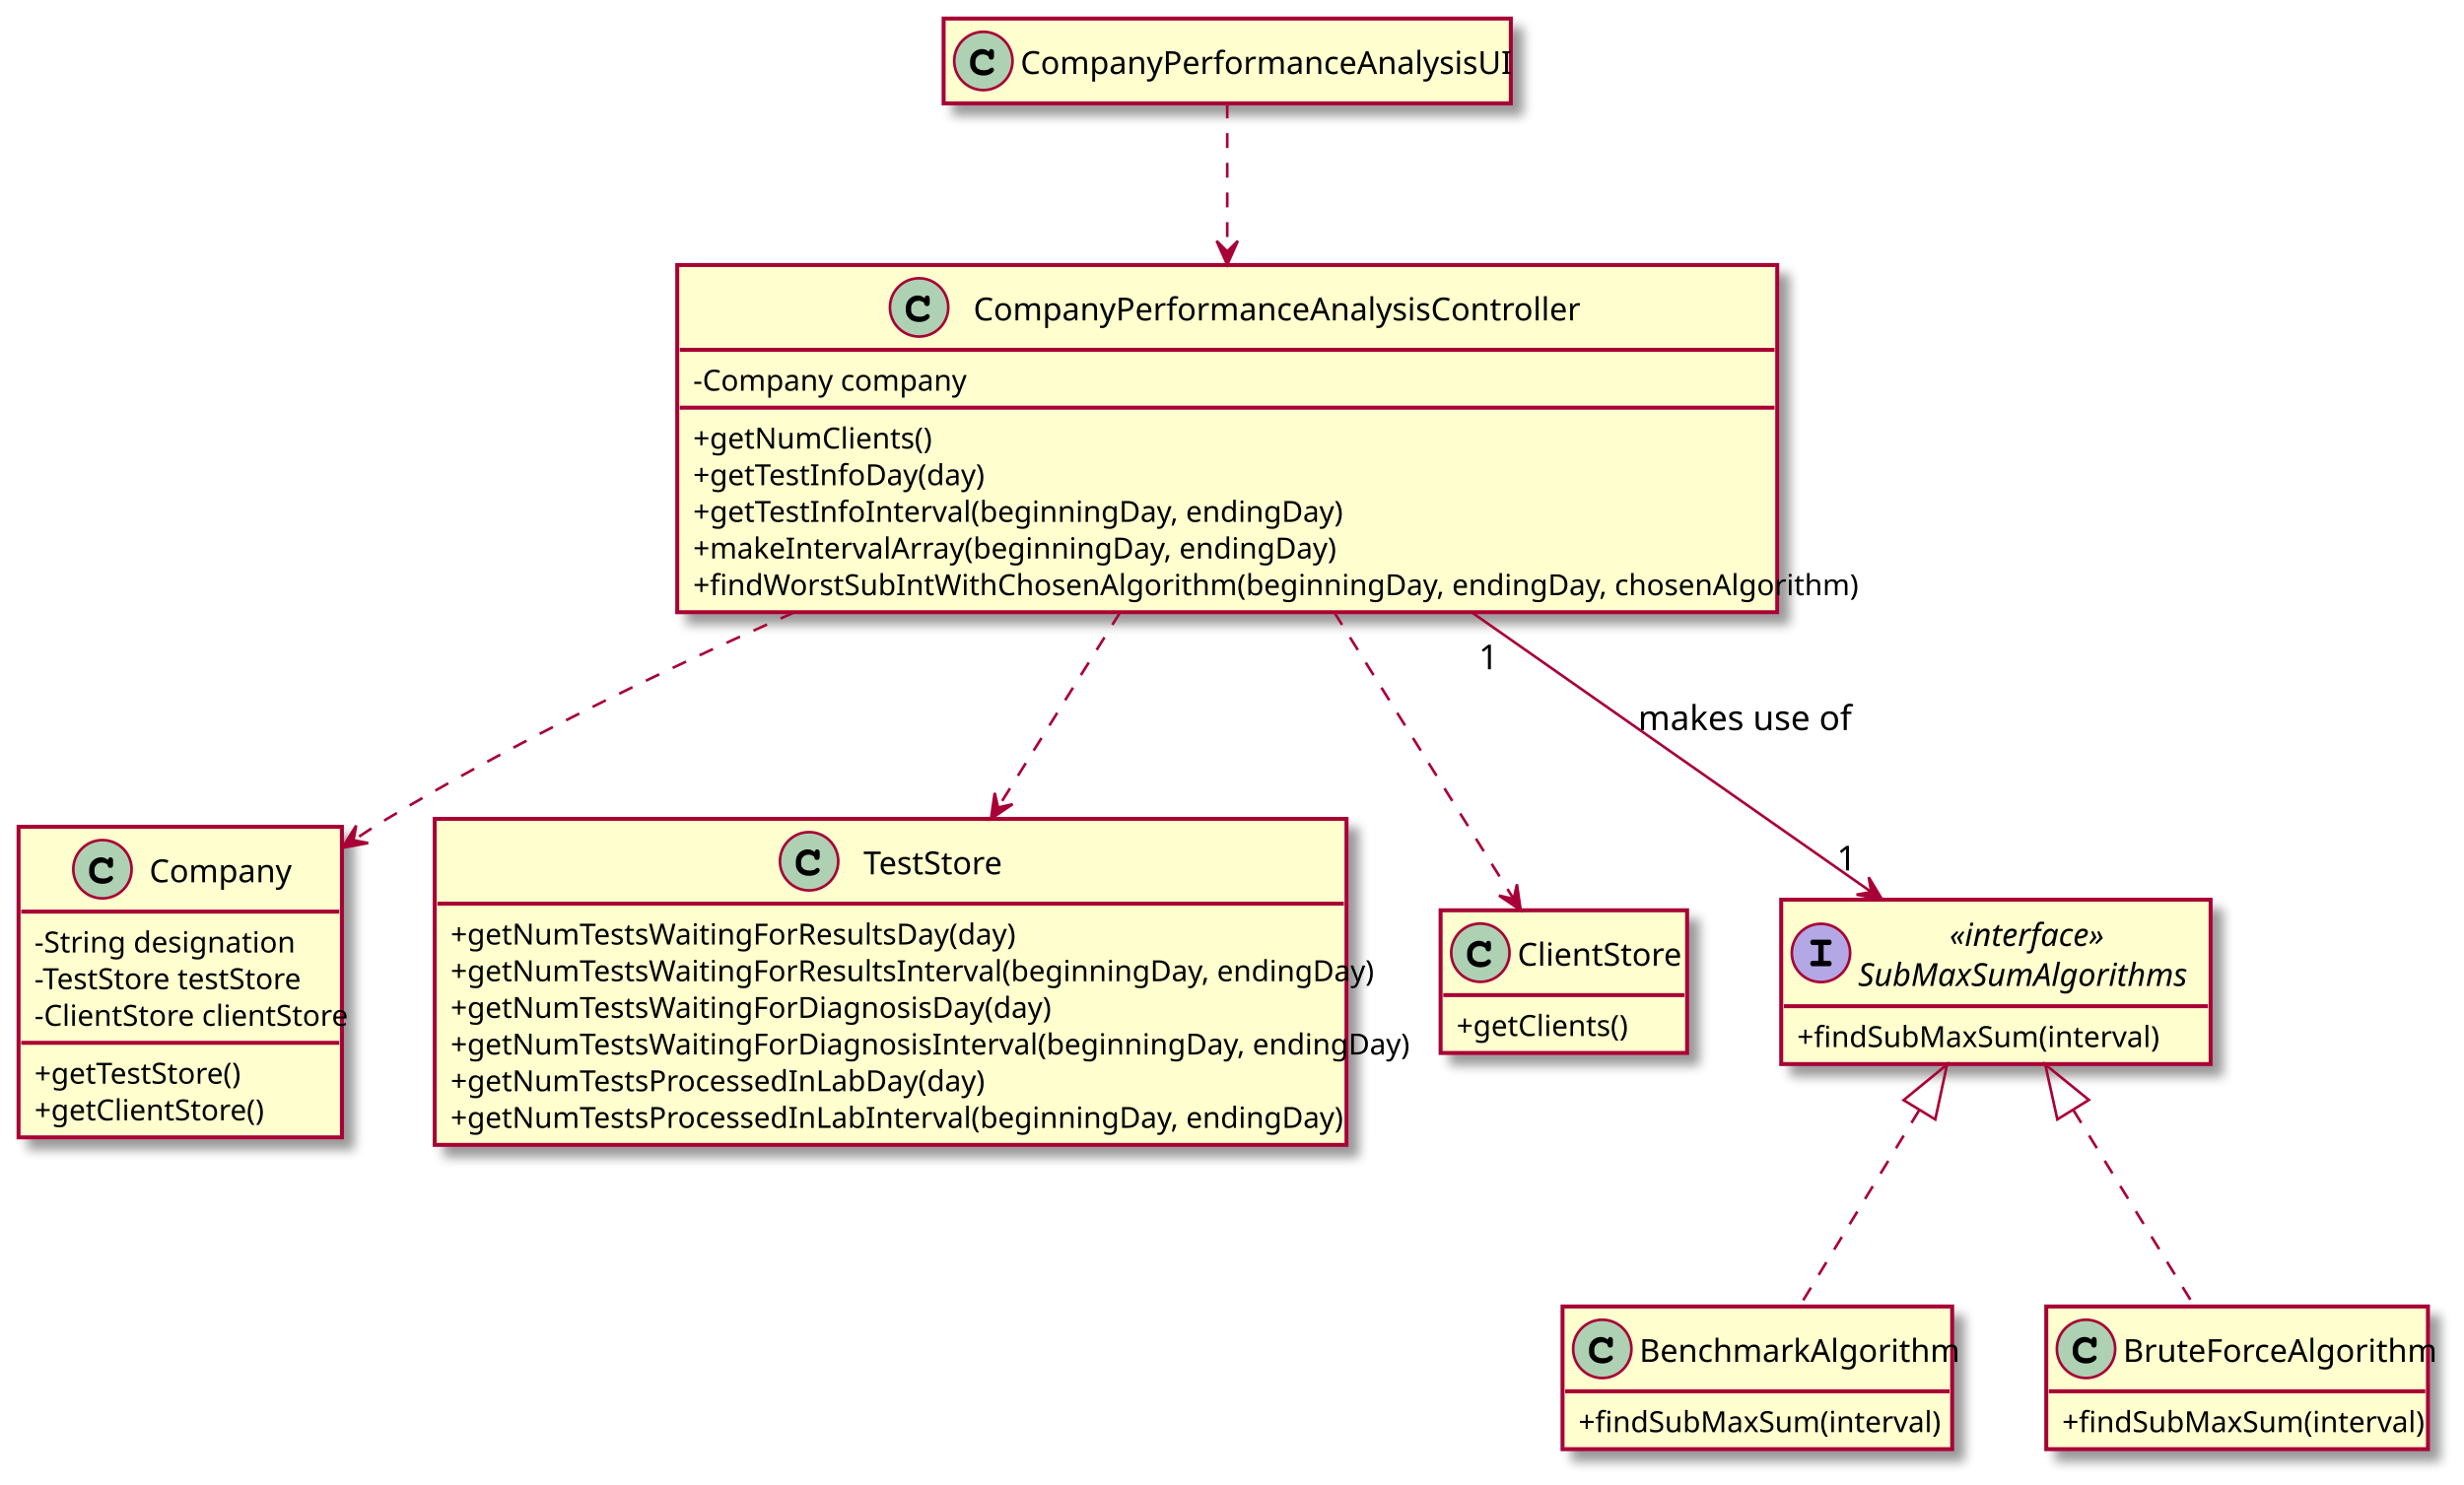
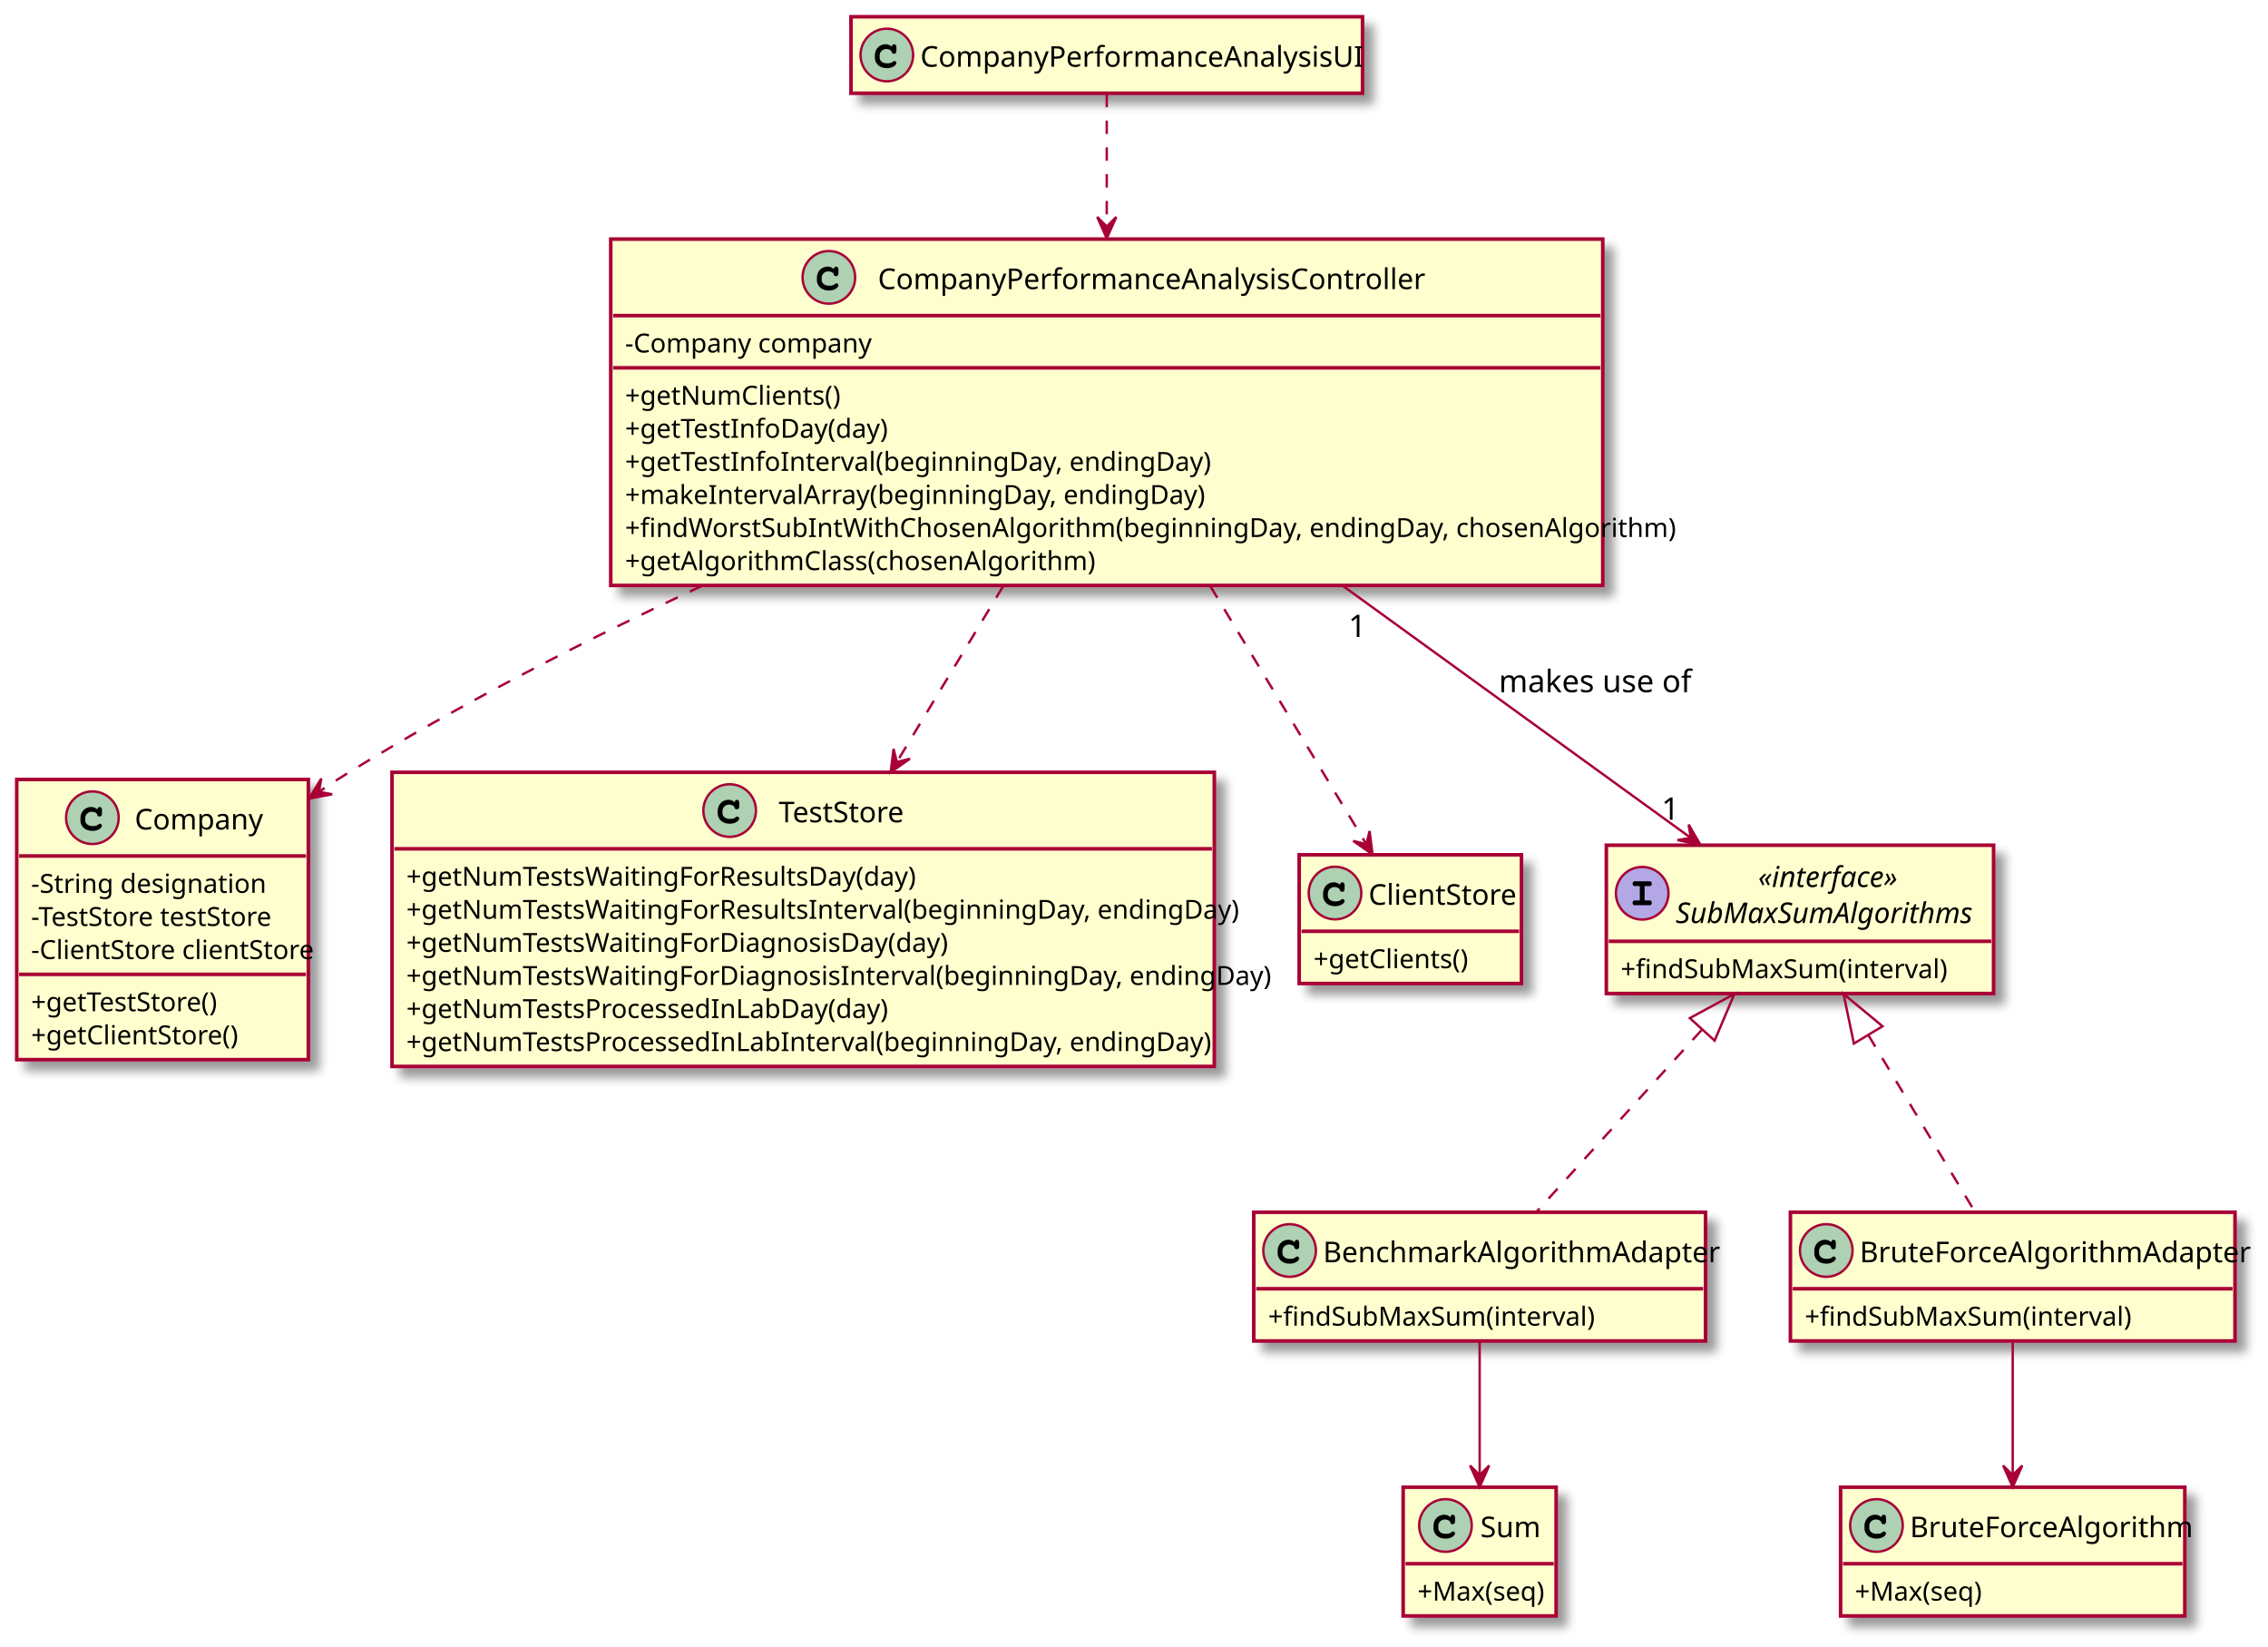
- <svg xmlns="http://www.w3.org/2000/svg" contentScriptType="application/ecmascript" contentStyleType="text/css" height="700px" preserveAspectRatio="none" style="width:1162px;height:700px;background:#FFFFFF;" version="1.1" viewBox="0 0 1162 700" width="1162.5px" zoomAndPan="magnify">
+ <svg xmlns="http://www.w3.org/2000/svg" contentScriptType="application/ecmascript" contentStyleType="text/css" height="861.25px" preserveAspectRatio="none" style="width:1186px;height:861px;background:#FFFFFF;" version="1.1" viewBox="0 0 1186 861" width="1186.25px" zoomAndPan="magnify">
  <defs>
-     <filter height="300%" id="f12dt2mc6nvc9p" width="300%" x="-1" y="-1">
+     <filter height="300%" id="fi8g4m4kaugmg" width="300%" x="-1" y="-1">
      <feGaussianBlur result="blurOut" stdDeviation="2.5" />
      <feColorMatrix in="blurOut" result="blurOut2" type="matrix" values="0 0 0 0 0 0 0 0 0 0 0 0 0 0 0 0 0 0 .4 0" />
      <feOffset dx="5.0" dy="5.0" in="blurOut2" result="blurOut3" />
      <feBlend in="SourceGraphic" in2="blurOut3" mode="normal" />
    </filter>
  </defs>
  <g>
-     <rect codeLine="7" fill="#FEFECE" filter="url(#f12dt2mc6nvc9p)" height="146.475" id="Company" style="stroke:#A80036;stroke-width:1.875;" width="152.5" x="8.75" y="390" />
-     <ellipse cx="48.312" cy="410" fill="#ADD1B2" rx="13.75" ry="13.75" style="stroke:#A80036;stroke-width:1.25;" />
-     <path d="M50.812,405.625 Q51.066,405 51.359,404.688 Q51.652,404.375 51.984,404.375 Q52.57,404.375 52.941,404.727 Q53.312,405.078 53.312,405.898 L53.312,407.852 Q53.312,408.672 52.961,409.023 Q52.609,409.375 52.062,409.375 Q51.574,409.375 51.262,409.16 Q50.949,408.945 50.812,408.379 Q50.754,407.988 50.539,407.773 Q50.148,407.363 49.445,407.129 Q48.742,406.875 48.039,406.875 Q47.16,406.875 46.418,407.227 Q45.695,407.578 45.129,408.359 Q44.562,409.141 44.562,410.215 L44.562,411.367 Q44.562,412.656 45.617,413.516 Q46.672,414.375 48.547,414.375 Q49.66,414.375 50.441,414.121 Q50.891,413.984 51.398,413.535 Q51.73,413.281 51.906,413.203 Q52.082,413.125 52.297,413.125 Q52.707,413.125 53,413.457 Q53.312,413.769 53.312,414.219 Q53.312,414.648 52.883,415.156 Q52.258,415.898 51.262,416.309 Q49.953,416.875 48.352,416.875 Q46.477,416.875 44.973,416.133 Q43.762,415.547 42.902,414.277 Q42.062,413.008 42.062,411.504 L42.062,410.137 Q42.062,408.574 42.805,407.207 Q43.566,405.84 44.875,405.117 Q46.203,404.375 47.688,404.375 Q48.586,404.375 49.367,404.688 Q50.148,405 50.812,405.625 Z " fill="#000000" />
-     <text fill="#000000" font-family="sans-serif" font-size="15" lengthAdjust="spacing" textLength="66.25" x="70.438" y="416.138">Company</text>
-     <line style="stroke:#A80036;stroke-width:1.875;" x1="10" x2="160" y1="430" y2="430" />
-     <text fill="#000000" font-family="sans-serif" font-size="13.75" lengthAdjust="spacing" textLength="112.5" x="16.25" y="449.274">-String designation</text>
-     <text fill="#000000" font-family="sans-serif" font-size="13.75" lengthAdjust="spacing" textLength="122.5" x="16.25" y="466.569">-TestStore testStore</text>
-     <text fill="#000000" font-family="sans-serif" font-size="13.75" lengthAdjust="spacing" textLength="137.5" x="16.25" y="483.863">-ClientStore clientStore</text>
-     <line style="stroke:#A80036;stroke-width:1.875;" x1="10" x2="160" y1="491.885" y2="491.885" />
-     <text fill="#000000" font-family="sans-serif" font-size="13.75" lengthAdjust="spacing" textLength="95" x="16.25" y="511.158">+getTestStore()</text>
-     <text fill="#000000" font-family="sans-serif" font-size="13.75" lengthAdjust="spacing" textLength="101.25" x="16.25" y="528.453">+getClientStore()</text>
-     <rect codeLine="15" fill="#FEFECE" filter="url(#f12dt2mc6nvc9p)" height="153.769" id="TestStore" style="stroke:#A80036;stroke-width:1.875;" width="430" x="205" y="386.25" />
-     <ellipse cx="381.562" cy="406.25" fill="#ADD1B2" rx="13.75" ry="13.75" style="stroke:#A80036;stroke-width:1.25;" />
-     <path d="M384.062,401.875 Q384.316,401.25 384.609,400.938 Q384.902,400.625 385.234,400.625 Q385.82,400.625 386.191,400.977 Q386.562,401.328 386.562,402.148 L386.562,404.102 Q386.562,404.922 386.211,405.273 Q385.859,405.625 385.312,405.625 Q384.824,405.625 384.512,405.41 Q384.199,405.195 384.062,404.629 Q384.004,404.238 383.789,404.023 Q383.398,403.613 382.695,403.379 Q381.992,403.125 381.289,403.125 Q380.41,403.125 379.668,403.477 Q378.945,403.828 378.379,404.609 Q377.812,405.391 377.812,406.465 L377.812,407.617 Q377.812,408.906 378.867,409.766 Q379.922,410.625 381.797,410.625 Q382.91,410.625 383.691,410.371 Q384.141,410.234 384.648,409.785 Q384.981,409.531 385.156,409.453 Q385.332,409.375 385.547,409.375 Q385.957,409.375 386.25,409.707 Q386.562,410.019 386.562,410.469 Q386.562,410.898 386.133,411.406 Q385.508,412.148 384.512,412.559 Q383.203,413.125 381.602,413.125 Q379.727,413.125 378.223,412.383 Q377.012,411.797 376.152,410.527 Q375.312,409.258 375.312,407.754 L375.312,406.387 Q375.312,404.824 376.055,403.457 Q376.816,402.09 378.125,401.367 Q379.453,400.625 380.938,400.625 Q381.836,400.625 382.617,400.938 Q383.398,401.25 384.062,401.875 Z " fill="#000000" />
-     <text fill="#000000" font-family="sans-serif" font-size="15" lengthAdjust="spacing" textLength="66.25" x="407.188" y="412.388">TestStore</text>
-     <line style="stroke:#A80036;stroke-width:1.875;" x1="206.25" x2="633.75" y1="426.25" y2="426.25" />
-     <text fill="#000000" font-family="sans-serif" font-size="13.75" lengthAdjust="spacing" textLength="251.25" x="212.5" y="445.524">+getNumTestsWaitingForResultsDay(day)</text>
-     <text fill="#000000" font-family="sans-serif" font-size="13.75" lengthAdjust="spacing" textLength="401.25" x="212.5" y="462.819">+getNumTestsWaitingForResultsInterval(beginningDay, endingDay)</text>
-     <text fill="#000000" font-family="sans-serif" font-size="13.75" lengthAdjust="spacing" textLength="265" x="212.5" y="480.113">+getNumTestsWaitingForDiagnosisDay(day)</text>
-     <text fill="#000000" font-family="sans-serif" font-size="13.75" lengthAdjust="spacing" textLength="415" x="212.5" y="497.408">+getNumTestsWaitingForDiagnosisInterval(beginningDay, endingDay)</text>
-     <text fill="#000000" font-family="sans-serif" font-size="13.75" lengthAdjust="spacing" textLength="240" x="212.5" y="514.703">+getNumTestsProcessedInLabDay(day)</text>
-     <text fill="#000000" font-family="sans-serif" font-size="13.75" lengthAdjust="spacing" textLength="390" x="212.5" y="531.998">+getNumTestsProcessedInLabInterval(beginningDay, endingDay)</text>
-     <rect codeLine="24" fill="#FEFECE" filter="url(#f12dt2mc6nvc9p)" height="67.295" id="ClientStore" style="stroke:#A80036;stroke-width:1.875;" width="116.25" x="679.375" y="429.375" />
-     <ellipse cx="698.125" cy="449.375" fill="#ADD1B2" rx="13.75" ry="13.75" style="stroke:#A80036;stroke-width:1.25;" />
-     <path d="M700.625,445 Q700.879,444.375 701.172,444.062 Q701.465,443.75 701.797,443.75 Q702.383,443.75 702.754,444.102 Q703.125,444.453 703.125,445.273 L703.125,447.227 Q703.125,448.047 702.773,448.398 Q702.422,448.75 701.875,448.75 Q701.387,448.75 701.074,448.535 Q700.762,448.32 700.625,447.754 Q700.566,447.363 700.352,447.148 Q699.961,446.738 699.258,446.504 Q698.555,446.25 697.852,446.25 Q696.973,446.25 696.231,446.602 Q695.508,446.953 694.941,447.734 Q694.375,448.516 694.375,449.59 L694.375,450.742 Q694.375,452.031 695.43,452.891 Q696.484,453.75 698.359,453.75 Q699.473,453.75 700.254,453.496 Q700.703,453.359 701.211,452.91 Q701.543,452.656 701.719,452.578 Q701.894,452.5 702.109,452.5 Q702.519,452.5 702.812,452.832 Q703.125,453.144 703.125,453.594 Q703.125,454.023 702.695,454.531 Q702.07,455.273 701.074,455.684 Q699.766,456.25 698.164,456.25 Q696.289,456.25 694.785,455.508 Q693.574,454.922 692.715,453.652 Q691.875,452.383 691.875,450.879 L691.875,449.512 Q691.875,447.949 692.617,446.582 Q693.379,445.215 694.688,444.492 Q696.016,443.75 697.5,443.75 Q698.398,443.75 699.18,444.062 Q699.961,444.375 700.625,445 Z " fill="#000000" />
-     <text fill="#000000" font-family="sans-serif" font-size="15" lengthAdjust="spacing" textLength="76.25" x="715.625" y="455.513">ClientStore</text>
-     <line style="stroke:#A80036;stroke-width:1.875;" x1="680.625" x2="794.375" y1="469.375" y2="469.375" />
-     <text fill="#000000" font-family="sans-serif" font-size="13.75" lengthAdjust="spacing" textLength="76.25" x="686.875" y="488.649">+getClients()</text>
-     <rect codeLine="28" fill="#FEFECE" filter="url(#f12dt2mc6nvc9p)" height="163.769" id="CompanyPerformanceAnalysisController" style="stroke:#A80036;stroke-width:1.875;" width="518.75" x="319.375" y="125" />
+     <rect codeLine="7" fill="#FEFECE" filter="url(#fi8g4m4kaugmg)" height="146.475" id="Company" style="stroke:#A80036;stroke-width:1.875;" width="152.5" x="8.75" y="407.5" />
+     <ellipse cx="48.312" cy="427.5" fill="#ADD1B2" rx="13.75" ry="13.75" style="stroke:#A80036;stroke-width:1.25;" />
+     <path d="M50.812,423.125 Q51.066,422.5 51.359,422.188 Q51.652,421.875 51.984,421.875 Q52.57,421.875 52.941,422.227 Q53.312,422.578 53.312,423.398 L53.312,425.352 Q53.312,426.172 52.961,426.523 Q52.609,426.875 52.062,426.875 Q51.574,426.875 51.262,426.66 Q50.949,426.445 50.812,425.879 Q50.754,425.488 50.539,425.273 Q50.148,424.863 49.445,424.629 Q48.742,424.375 48.039,424.375 Q47.16,424.375 46.418,424.727 Q45.695,425.078 45.129,425.859 Q44.562,426.641 44.562,427.715 L44.562,428.867 Q44.562,430.156 45.617,431.016 Q46.672,431.875 48.547,431.875 Q49.66,431.875 50.441,431.621 Q50.891,431.484 51.398,431.035 Q51.73,430.781 51.906,430.703 Q52.082,430.625 52.297,430.625 Q52.707,430.625 53,430.957 Q53.312,431.269 53.312,431.719 Q53.312,432.148 52.883,432.656 Q52.258,433.398 51.262,433.809 Q49.953,434.375 48.352,434.375 Q46.477,434.375 44.973,433.633 Q43.762,433.047 42.902,431.777 Q42.062,430.508 42.062,429.004 L42.062,427.637 Q42.062,426.074 42.805,424.707 Q43.566,423.34 44.875,422.617 Q46.203,421.875 47.688,421.875 Q48.586,421.875 49.367,422.188 Q50.148,422.5 50.812,423.125 Z " fill="#000000" />
+     <text fill="#000000" font-family="sans-serif" font-size="15" lengthAdjust="spacing" textLength="66.25" x="70.438" y="433.638">Company</text>
+     <line style="stroke:#A80036;stroke-width:1.875;" x1="10" x2="160" y1="447.5" y2="447.5" />
+     <text fill="#000000" font-family="sans-serif" font-size="13.75" lengthAdjust="spacing" textLength="112.5" x="16.25" y="466.774">-String designation</text>
+     <text fill="#000000" font-family="sans-serif" font-size="13.75" lengthAdjust="spacing" textLength="122.5" x="16.25" y="484.069">-TestStore testStore</text>
+     <text fill="#000000" font-family="sans-serif" font-size="13.75" lengthAdjust="spacing" textLength="137.5" x="16.25" y="501.363">-ClientStore clientStore</text>
+     <line style="stroke:#A80036;stroke-width:1.875;" x1="10" x2="160" y1="509.385" y2="509.385" />
+     <text fill="#000000" font-family="sans-serif" font-size="13.75" lengthAdjust="spacing" textLength="95" x="16.25" y="528.658">+getTestStore()</text>
+     <text fill="#000000" font-family="sans-serif" font-size="13.75" lengthAdjust="spacing" textLength="101.25" x="16.25" y="545.953">+getClientStore()</text>
+     <rect codeLine="15" fill="#FEFECE" filter="url(#fi8g4m4kaugmg)" height="153.769" id="TestStore" style="stroke:#A80036;stroke-width:1.875;" width="430" x="205" y="403.75" />
+     <ellipse cx="381.562" cy="423.75" fill="#ADD1B2" rx="13.75" ry="13.75" style="stroke:#A80036;stroke-width:1.25;" />
+     <path d="M384.062,419.375 Q384.316,418.75 384.609,418.438 Q384.902,418.125 385.234,418.125 Q385.82,418.125 386.191,418.477 Q386.562,418.828 386.562,419.648 L386.562,421.602 Q386.562,422.422 386.211,422.773 Q385.859,423.125 385.312,423.125 Q384.824,423.125 384.512,422.91 Q384.199,422.695 384.062,422.129 Q384.004,421.738 383.789,421.523 Q383.398,421.113 382.695,420.879 Q381.992,420.625 381.289,420.625 Q380.41,420.625 379.668,420.977 Q378.945,421.328 378.379,422.109 Q377.812,422.891 377.812,423.965 L377.812,425.117 Q377.812,426.406 378.867,427.266 Q379.922,428.125 381.797,428.125 Q382.91,428.125 383.691,427.871 Q384.141,427.734 384.648,427.285 Q384.981,427.031 385.156,426.953 Q385.332,426.875 385.547,426.875 Q385.957,426.875 386.25,427.207 Q386.562,427.519 386.562,427.969 Q386.562,428.398 386.133,428.906 Q385.508,429.648 384.512,430.059 Q383.203,430.625 381.602,430.625 Q379.727,430.625 378.223,429.883 Q377.012,429.297 376.152,428.027 Q375.312,426.758 375.312,425.254 L375.312,423.887 Q375.312,422.324 376.055,420.957 Q376.816,419.59 378.125,418.867 Q379.453,418.125 380.938,418.125 Q381.836,418.125 382.617,418.438 Q383.398,418.75 384.062,419.375 Z " fill="#000000" />
+     <text fill="#000000" font-family="sans-serif" font-size="15" lengthAdjust="spacing" textLength="66.25" x="407.188" y="429.888">TestStore</text>
+     <line style="stroke:#A80036;stroke-width:1.875;" x1="206.25" x2="633.75" y1="443.75" y2="443.75" />
+     <text fill="#000000" font-family="sans-serif" font-size="13.75" lengthAdjust="spacing" textLength="251.25" x="212.5" y="463.024">+getNumTestsWaitingForResultsDay(day)</text>
+     <text fill="#000000" font-family="sans-serif" font-size="13.75" lengthAdjust="spacing" textLength="401.25" x="212.5" y="480.319">+getNumTestsWaitingForResultsInterval(beginningDay, endingDay)</text>
+     <text fill="#000000" font-family="sans-serif" font-size="13.75" lengthAdjust="spacing" textLength="265" x="212.5" y="497.613">+getNumTestsWaitingForDiagnosisDay(day)</text>
+     <text fill="#000000" font-family="sans-serif" font-size="13.75" lengthAdjust="spacing" textLength="415" x="212.5" y="514.908">+getNumTestsWaitingForDiagnosisInterval(beginningDay, endingDay)</text>
+     <text fill="#000000" font-family="sans-serif" font-size="13.75" lengthAdjust="spacing" textLength="240" x="212.5" y="532.203">+getNumTestsProcessedInLabDay(day)</text>
+     <text fill="#000000" font-family="sans-serif" font-size="13.75" lengthAdjust="spacing" textLength="390" x="212.5" y="549.498">+getNumTestsProcessedInLabInterval(beginningDay, endingDay)</text>
+     <rect codeLine="24" fill="#FEFECE" filter="url(#fi8g4m4kaugmg)" height="67.295" id="ClientStore" style="stroke:#A80036;stroke-width:1.875;" width="116.25" x="679.375" y="446.875" />
+     <ellipse cx="698.125" cy="466.875" fill="#ADD1B2" rx="13.75" ry="13.75" style="stroke:#A80036;stroke-width:1.25;" />
+     <path d="M700.625,462.5 Q700.879,461.875 701.172,461.562 Q701.465,461.25 701.797,461.25 Q702.383,461.25 702.754,461.602 Q703.125,461.953 703.125,462.773 L703.125,464.727 Q703.125,465.547 702.773,465.898 Q702.422,466.25 701.875,466.25 Q701.387,466.25 701.074,466.035 Q700.762,465.82 700.625,465.254 Q700.566,464.863 700.352,464.648 Q699.961,464.238 699.258,464.004 Q698.555,463.75 697.852,463.75 Q696.973,463.75 696.231,464.102 Q695.508,464.453 694.941,465.234 Q694.375,466.016 694.375,467.09 L694.375,468.242 Q694.375,469.531 695.43,470.391 Q696.484,471.25 698.359,471.25 Q699.473,471.25 700.254,470.996 Q700.703,470.859 701.211,470.41 Q701.543,470.156 701.719,470.078 Q701.894,470 702.109,470 Q702.519,470 702.812,470.332 Q703.125,470.644 703.125,471.094 Q703.125,471.523 702.695,472.031 Q702.07,472.773 701.074,473.184 Q699.766,473.75 698.164,473.75 Q696.289,473.75 694.785,473.008 Q693.574,472.422 692.715,471.152 Q691.875,469.883 691.875,468.379 L691.875,467.012 Q691.875,465.449 692.617,464.082 Q693.379,462.715 694.688,461.992 Q696.016,461.25 697.5,461.25 Q698.398,461.25 699.18,461.562 Q699.961,461.875 700.625,462.5 Z " fill="#000000" />
+     <text fill="#000000" font-family="sans-serif" font-size="15" lengthAdjust="spacing" textLength="76.25" x="715.625" y="473.013">ClientStore</text>
+     <line style="stroke:#A80036;stroke-width:1.875;" x1="680.625" x2="794.375" y1="486.875" y2="486.875" />
+     <text fill="#000000" font-family="sans-serif" font-size="13.75" lengthAdjust="spacing" textLength="76.25" x="686.875" y="506.149">+getClients()</text>
+     <rect codeLine="28" fill="#FEFECE" filter="url(#fi8g4m4kaugmg)" height="181.065" id="CompanyPerformanceAnalysisController" style="stroke:#A80036;stroke-width:1.875;" width="518.75" x="319.375" y="125" />
    <ellipse cx="433.438" cy="145" fill="#ADD1B2" rx="13.75" ry="13.75" style="stroke:#A80036;stroke-width:1.25;" />
    <path d="M435.938,140.625 Q436.191,140 436.484,139.688 Q436.777,139.375 437.109,139.375 Q437.695,139.375 438.066,139.727 Q438.438,140.078 438.438,140.898 L438.438,142.852 Q438.438,143.672 438.086,144.023 Q437.734,144.375 437.188,144.375 Q436.699,144.375 436.387,144.16 Q436.074,143.945 435.938,143.379 Q435.879,142.988 435.664,142.773 Q435.273,142.363 434.57,142.129 Q433.867,141.875 433.164,141.875 Q432.285,141.875 431.543,142.227 Q430.82,142.578 430.254,143.359 Q429.688,144.141 429.688,145.215 L429.688,146.367 Q429.688,147.656 430.742,148.516 Q431.797,149.375 433.672,149.375 Q434.785,149.375 435.566,149.121 Q436.016,148.984 436.523,148.535 Q436.856,148.281 437.031,148.203 Q437.207,148.125 437.422,148.125 Q437.832,148.125 438.125,148.457 Q438.438,148.769 438.438,149.219 Q438.438,149.648 438.008,150.156 Q437.383,150.898 436.387,151.309 Q435.078,151.875 433.477,151.875 Q431.602,151.875 430.098,151.133 Q428.887,150.547 428.027,149.277 Q427.188,148.008 427.188,146.504 L427.188,145.137 Q427.188,143.574 427.93,142.207 Q428.691,140.84 430,140.117 Q431.328,139.375 432.812,139.375 Q433.711,139.375 434.492,139.688 Q435.273,140 435.938,140.625 Z " fill="#000000" />
    <text fill="#000000" font-family="sans-serif" font-size="15" lengthAdjust="spacing" textLength="280" x="459.062" y="151.138">CompanyPerformanceAnalysisController</text>
    <line style="stroke:#A80036;stroke-width:1.875;" x1="320.625" x2="836.875" y1="165" y2="165" />
    <text fill="#000000" font-family="sans-serif" font-size="13.75" lengthAdjust="spacing" textLength="120" x="326.875" y="184.274">-Company company</text>
    <line style="stroke:#A80036;stroke-width:1.875;" x1="320.625" x2="836.875" y1="192.295" y2="192.295" />
    <text fill="#000000" font-family="sans-serif" font-size="13.75" lengthAdjust="spacing" textLength="102.5" x="326.875" y="211.569">+getNumClients()</text>
    <text fill="#000000" font-family="sans-serif" font-size="13.75" lengthAdjust="spacing" textLength="131.25" x="326.875" y="228.863">+getTestInfoDay(day)</text>
    <text fill="#000000" font-family="sans-serif" font-size="13.75" lengthAdjust="spacing" textLength="281.25" x="326.875" y="246.158">+getTestInfoInterval(beginningDay, endingDay)</text>
    <text fill="#000000" font-family="sans-serif" font-size="13.75" lengthAdjust="spacing" textLength="280" x="326.875" y="263.453">+makeIntervalArray(beginningDay, endingDay)</text>
    <text fill="#000000" font-family="sans-serif" font-size="13.75" lengthAdjust="spacing" textLength="503.75" x="326.875" y="280.748">+findWorstSubIntWithChosenAlgorithm(beginningDay, endingDay, chosenAlgorithm)</text>
-     <rect codeLine="37" fill="#FEFECE" filter="url(#f12dt2mc6nvc9p)" height="40" id="CompanyPerformanceAnalysisUI" style="stroke:#A80036;stroke-width:1.875;" width="267.5" x="445" y="8.75" />
+     <text fill="#000000" font-family="sans-serif" font-size="13.75" lengthAdjust="spacing" textLength="227.5" x="326.875" y="298.043">+getAlgorithmClass(chosenAlgorithm)</text>
+     <rect codeLine="38" fill="#FEFECE" filter="url(#fi8g4m4kaugmg)" height="40" id="CompanyPerformanceAnalysisUI" style="stroke:#A80036;stroke-width:1.875;" width="267.5" x="445" y="8.75" />
    <ellipse cx="463.75" cy="28.75" fill="#ADD1B2" rx="13.75" ry="13.75" style="stroke:#A80036;stroke-width:1.25;" />
    <path d="M466.25,24.375 Q466.504,23.75 466.797,23.438 Q467.09,23.125 467.422,23.125 Q468.008,23.125 468.379,23.477 Q468.75,23.828 468.75,24.648 L468.75,26.602 Q468.75,27.422 468.398,27.773 Q468.047,28.125 467.5,28.125 Q467.012,28.125 466.699,27.91 Q466.387,27.695 466.25,27.129 Q466.191,26.738 465.977,26.523 Q465.586,26.113 464.883,25.879 Q464.18,25.625 463.477,25.625 Q462.598,25.625 461.856,25.977 Q461.133,26.328 460.566,27.109 Q460,27.891 460,28.965 L460,30.117 Q460,31.406 461.055,32.266 Q462.109,33.125 463.984,33.125 Q465.098,33.125 465.879,32.871 Q466.328,32.734 466.836,32.285 Q467.168,32.031 467.344,31.953 Q467.519,31.875 467.734,31.875 Q468.144,31.875 468.438,32.207 Q468.75,32.52 468.75,32.969 Q468.75,33.398 468.32,33.906 Q467.695,34.648 466.699,35.059 Q465.391,35.625 463.789,35.625 Q461.914,35.625 460.41,34.883 Q459.199,34.297 458.34,33.027 Q457.5,31.758 457.5,30.254 L457.5,28.887 Q457.5,27.324 458.242,25.957 Q459.004,24.59 460.312,23.867 Q461.641,23.125 463.125,23.125 Q464.023,23.125 464.805,23.438 Q465.586,23.75 466.25,24.375 Z " fill="#000000" />
    <text fill="#000000" font-family="sans-serif" font-size="15" lengthAdjust="spacing" textLength="227.5" x="481.25" y="34.888">CompanyPerformanceAnalysisUI</text>
-     <rect codeLine="40" fill="#FEFECE" filter="url(#f12dt2mc6nvc9p)" height="77.529" id="SubMaxSumAlgorithms" style="stroke:#A80036;stroke-width:1.875;" width="202.5" x="840" y="424.375" />
-     <ellipse cx="858.75" cy="449.492" fill="#B4A7E5" rx="13.75" ry="13.75" style="stroke:#A80036;stroke-width:1.25;" />
-     <path d="M860,445.742 L860,453.242 L862.5,453.242 L863.106,453.242 L863.75,454.023 L863.75,454.492 L863.75,454.961 L863.106,455.742 L862.5,455.742 L855,455.742 L854.394,455.742 L853.75,454.961 L853.75,454.492 L853.75,454.023 L854.394,453.242 L855,453.242 L857.5,453.242 L857.5,445.742 L855,445.742 L854.394,445.742 L853.75,444.961 L853.75,444.492 L853.75,444.023 L854.394,443.242 L855,443.242 L862.5,443.242 L863.106,443.242 L863.75,444.023 L863.75,444.492 L863.75,444.961 L863.106,445.742 L862.5,445.742 L860,445.742 Z " fill="#000000" />
-     <text fill="#000000" font-family="sans-serif" font-size="15" font-style="italic" lengthAdjust="spacing" textLength="76.25" x="919.375" y="446.196">«interface»</text>
-     <text fill="#000000" font-family="sans-serif" font-size="15" font-style="italic" lengthAdjust="spacing" textLength="162.5" x="876.25" y="465.063">SubMaxSumAlgorithms</text>
-     <line style="stroke:#A80036;stroke-width:1.875;" x1="841.25" x2="1041.25" y1="474.609" y2="474.609" />
-     <text fill="#000000" font-family="sans-serif" font-size="13.75" lengthAdjust="spacing" textLength="158.75" x="847.5" y="493.883">+findSubMaxSum(interval)</text>
-     <rect codeLine="58" fill="#FEFECE" filter="url(#f12dt2mc6nvc9p)" height="67.295" id="BenchmarkAlgorithm" style="stroke:#A80036;stroke-width:1.875;" width="183.75" x="736.875" y="616.25" />
-     <ellipse cx="755.625" cy="636.25" fill="#ADD1B2" rx="13.75" ry="13.75" style="stroke:#A80036;stroke-width:1.25;" />
-     <path d="M758.125,631.875 Q758.379,631.25 758.672,630.938 Q758.965,630.625 759.297,630.625 Q759.883,630.625 760.254,630.977 Q760.625,631.328 760.625,632.148 L760.625,634.102 Q760.625,634.922 760.273,635.273 Q759.922,635.625 759.375,635.625 Q758.887,635.625 758.574,635.41 Q758.262,635.195 758.125,634.629 Q758.066,634.238 757.852,634.023 Q757.461,633.613 756.758,633.379 Q756.055,633.125 755.352,633.125 Q754.473,633.125 753.731,633.477 Q753.008,633.828 752.441,634.609 Q751.875,635.391 751.875,636.465 L751.875,637.617 Q751.875,638.906 752.93,639.766 Q753.984,640.625 755.859,640.625 Q756.973,640.625 757.754,640.371 Q758.203,640.234 758.711,639.785 Q759.043,639.531 759.219,639.453 Q759.394,639.375 759.609,639.375 Q760.019,639.375 760.312,639.707 Q760.625,640.019 760.625,640.469 Q760.625,640.898 760.195,641.406 Q759.57,642.148 758.574,642.559 Q757.266,643.125 755.664,643.125 Q753.789,643.125 752.285,642.383 Q751.074,641.797 750.215,640.527 Q749.375,639.258 749.375,637.754 L749.375,636.387 Q749.375,634.824 750.117,633.457 Q750.879,632.09 752.188,631.367 Q753.516,630.625 755,630.625 Q755.898,630.625 756.68,630.938 Q757.461,631.25 758.125,631.875 Z " fill="#000000" />
-     <text fill="#000000" font-family="sans-serif" font-size="15" lengthAdjust="spacing" textLength="143.75" x="773.125" y="642.388">BenchmarkAlgorithm</text>
-     <line style="stroke:#A80036;stroke-width:1.875;" x1="738.125" x2="919.375" y1="656.25" y2="656.25" />
-     <text fill="#000000" font-family="sans-serif" font-size="13.75" lengthAdjust="spacing" textLength="158.75" x="744.375" y="675.524">+findSubMaxSum(interval)</text>
-     <rect codeLine="59" fill="#FEFECE" filter="url(#f12dt2mc6nvc9p)" height="67.295" id="BruteForceAlgorithm" style="stroke:#A80036;stroke-width:1.875;" width="180" x="965" y="616.25" />
-     <ellipse cx="983.75" cy="636.25" fill="#ADD1B2" rx="13.75" ry="13.75" style="stroke:#A80036;stroke-width:1.25;" />
-     <path d="M986.25,631.875 Q986.504,631.25 986.797,630.938 Q987.09,630.625 987.422,630.625 Q988.008,630.625 988.379,630.977 Q988.75,631.328 988.75,632.148 L988.75,634.102 Q988.75,634.922 988.398,635.273 Q988.047,635.625 987.5,635.625 Q987.012,635.625 986.699,635.41 Q986.387,635.195 986.25,634.629 Q986.191,634.238 985.977,634.023 Q985.586,633.613 984.883,633.379 Q984.18,633.125 983.477,633.125 Q982.598,633.125 981.856,633.477 Q981.133,633.828 980.566,634.609 Q980,635.391 980,636.465 L980,637.617 Q980,638.906 981.055,639.766 Q982.109,640.625 983.984,640.625 Q985.098,640.625 985.879,640.371 Q986.328,640.234 986.836,639.785 Q987.168,639.531 987.344,639.453 Q987.519,639.375 987.734,639.375 Q988.144,639.375 988.438,639.707 Q988.75,640.019 988.75,640.469 Q988.75,640.898 988.32,641.406 Q987.695,642.148 986.699,642.559 Q985.391,643.125 983.789,643.125 Q981.914,643.125 980.41,642.383 Q979.199,641.797 978.34,640.527 Q977.5,639.258 977.5,637.754 L977.5,636.387 Q977.5,634.824 978.242,633.457 Q979.004,632.09 980.312,631.367 Q981.641,630.625 983.125,630.625 Q984.023,630.625 984.805,630.938 Q985.586,631.25 986.25,631.875 Z " fill="#000000" />
-     <text fill="#000000" font-family="sans-serif" font-size="15" lengthAdjust="spacing" textLength="140" x="1001.25" y="642.388">BruteForceAlgorithm</text>
-     <line style="stroke:#A80036;stroke-width:1.875;" x1="966.25" x2="1143.75" y1="656.25" y2="656.25" />
-     <text fill="#000000" font-family="sans-serif" font-size="13.75" lengthAdjust="spacing" textLength="158.75" x="972.5" y="675.524">+findSubMaxSum(interval)</text>
-     <path codeLine="52" d="M578.75,48.8 C578.75,65.838 578.75,92.237 578.75,118.562 " fill="none" id="CompanyPerformanceAnalysisUI-to-CompanyPerformanceAnalysisController" style="stroke:#A80036;stroke-width:1.25;stroke-dasharray:7.0,7.0;" />
-     <polygon fill="#A80036" points="578.75,124.875,583.75,113.625,578.75,118.625,573.75,113.625,578.75,124.875" style="stroke:#A80036;stroke-width:1.25;" />
-     <path codeLine="53" d="M374.512,288.863 C311.363,316.738 242.625,350.125 182.5,386.25 C177.262,389.4 171.988,392.775 166.75,396.3 " fill="none" id="CompanyPerformanceAnalysisController-to-Company" style="stroke:#A80036;stroke-width:1.25;stroke-dasharray:7.0,7.0;" />
-     <polygon fill="#A80036" points="161.512,399.875,173.619,397.641,166.668,396.342,167.967,389.392,161.512,399.875" style="stroke:#A80036;stroke-width:1.25;" />
-     <path codeLine="54" d="M629.2,288.762 C657.462,333.95 691.4,388.188 713.663,423.762 " fill="none" id="CompanyPerformanceAnalysisController-to-ClientStore" style="stroke:#A80036;stroke-width:1.25;stroke-dasharray:7.0,7.0;" />
-     <polygon fill="#A80036" points="717.125,429.312,715.391,417.124,713.808,424.015,706.916,422.432,717.125,429.312" style="stroke:#A80036;stroke-width:1.25;" />
-     <path codeLine="55" d="M528.3,288.762 C509.925,318.137 489.15,351.337 470.75,380.75 " fill="none" id="CompanyPerformanceAnalysisController-to-TestStore" style="stroke:#A80036;stroke-width:1.25;stroke-dasharray:7.0,7.0;" />
-     <polygon fill="#A80036" points="467.35,386.2,477.559,379.319,470.667,380.903,469.084,374.012,467.35,386.2" style="stroke:#A80036;stroke-width:1.25;" />
-     <path codeLine="56" d="M693.95,288.762 C756.55,332.587 831.337,384.938 882.163,420.512 " fill="none" id="CompanyPerformanceAnalysisController-to-SubMaxSumAlgorithms" style="stroke:#A80036;stroke-width:1.25;" />
-     <polygon fill="#A80036" points="887.625,424.337,881.271,413.793,882.503,420.756,875.54,421.988,887.625,424.337" style="stroke:#A80036;stroke-width:1.25;" />
-     <text fill="#000000" font-family="sans-serif" font-size="16.25" lengthAdjust="spacing" textLength="97.5" x="772.5" y="344.369">makes use of</text>
-     <text fill="#000000" font-family="sans-serif" font-size="16.25" lengthAdjust="spacing" textLength="8.75" x="697.322" y="315.705">1</text>
-     <text fill="#000000" font-family="sans-serif" font-size="16.25" lengthAdjust="spacing" textLength="8.75" x="866.188" y="410.579">1</text>
-     <path d="M905.062,523.688 C886.388,554.275 864.337,590.438 848.75,615.987 " fill="none" id="SubMaxSumAlgorithms-backto-BenchmarkAlgorithm" style="stroke:#A80036;stroke-width:1.25;stroke-dasharray:7.0,7.0;" />
-     <polygon fill="none" points="897.725,518.913,918.212,502.125,912.663,528.025,897.725,518.913" style="stroke:#A80036;stroke-width:1.25;" />
-     <path d="M977.837,523.688 C996.712,554.275 1019.025,590.438 1034.787,615.987 " fill="none" id="SubMaxSumAlgorithms-backto-BruteForceAlgorithm" style="stroke:#A80036;stroke-width:1.25;stroke-dasharray:7.0,7.0;" />
-     <polygon fill="none" points="970.225,528,964.538,502.125,985.112,518.812,970.225,528" style="stroke:#A80036;stroke-width:1.25;" />
+     <rect codeLine="41" fill="#FEFECE" filter="url(#fi8g4m4kaugmg)" height="77.529" id="SubMaxSumAlgorithms" style="stroke:#A80036;stroke-width:1.875;" width="202.5" x="840" y="441.875" />
+     <ellipse cx="858.75" cy="466.992" fill="#B4A7E5" rx="13.75" ry="13.75" style="stroke:#A80036;stroke-width:1.25;" />
+     <path d="M860,463.242 L860,470.742 L862.5,470.742 L863.106,470.742 L863.75,471.523 L863.75,471.992 L863.75,472.461 L863.106,473.242 L862.5,473.242 L855,473.242 L854.394,473.242 L853.75,472.461 L853.75,471.992 L853.75,471.523 L854.394,470.742 L855,470.742 L857.5,470.742 L857.5,463.242 L855,463.242 L854.394,463.242 L853.75,462.461 L853.75,461.992 L853.75,461.523 L854.394,460.742 L855,460.742 L862.5,460.742 L863.106,460.742 L863.75,461.523 L863.75,461.992 L863.75,462.461 L863.106,463.242 L862.5,463.242 L860,463.242 Z " fill="#000000" />
+     <text fill="#000000" font-family="sans-serif" font-size="15" font-style="italic" lengthAdjust="spacing" textLength="76.25" x="919.375" y="463.696">«interface»</text>
+     <text fill="#000000" font-family="sans-serif" font-size="15" font-style="italic" lengthAdjust="spacing" textLength="162.5" x="876.25" y="482.563">SubMaxSumAlgorithms</text>
+     <line style="stroke:#A80036;stroke-width:1.875;" x1="841.25" x2="1041.25" y1="492.109" y2="492.109" />
+     <text fill="#000000" font-family="sans-serif" font-size="13.75" lengthAdjust="spacing" textLength="158.75" x="847.5" y="511.383">+findSubMaxSum(interval)</text>
+     <rect codeLine="69" fill="#FEFECE" filter="url(#fi8g4m4kaugmg)" height="67.295" id="BenchmarkAlgorithmAdapter" style="stroke:#A80036;stroke-width:1.875;" width="236.25" x="655.625" y="633.75" />
+     <ellipse cx="674.375" cy="653.75" fill="#ADD1B2" rx="13.75" ry="13.75" style="stroke:#A80036;stroke-width:1.25;" />
+     <path d="M676.875,649.375 Q677.129,648.75 677.422,648.438 Q677.715,648.125 678.047,648.125 Q678.633,648.125 679.004,648.477 Q679.375,648.828 679.375,649.648 L679.375,651.602 Q679.375,652.422 679.023,652.773 Q678.672,653.125 678.125,653.125 Q677.637,653.125 677.324,652.91 Q677.012,652.695 676.875,652.129 Q676.816,651.738 676.602,651.523 Q676.211,651.113 675.508,650.879 Q674.805,650.625 674.102,650.625 Q673.223,650.625 672.481,650.977 Q671.758,651.328 671.191,652.109 Q670.625,652.891 670.625,653.965 L670.625,655.117 Q670.625,656.406 671.68,657.266 Q672.734,658.125 674.609,658.125 Q675.723,658.125 676.504,657.871 Q676.953,657.734 677.461,657.285 Q677.793,657.031 677.969,656.953 Q678.144,656.875 678.359,656.875 Q678.769,656.875 679.062,657.207 Q679.375,657.519 679.375,657.969 Q679.375,658.398 678.945,658.906 Q678.32,659.648 677.324,660.059 Q676.016,660.625 674.414,660.625 Q672.539,660.625 671.035,659.883 Q669.824,659.297 668.965,658.027 Q668.125,656.758 668.125,655.254 L668.125,653.887 Q668.125,652.324 668.867,650.957 Q669.629,649.59 670.938,648.867 Q672.266,648.125 673.75,648.125 Q674.648,648.125 675.43,648.438 Q676.211,648.75 676.875,649.375 Z " fill="#000000" />
+     <text fill="#000000" font-family="sans-serif" font-size="15" lengthAdjust="spacing" textLength="196.25" x="691.875" y="659.888">BenchmarkAlgorithmAdapter</text>
+     <line style="stroke:#A80036;stroke-width:1.875;" x1="656.875" x2="890.625" y1="673.75" y2="673.75" />
+     <text fill="#000000" font-family="sans-serif" font-size="13.75" lengthAdjust="spacing" textLength="158.75" x="663.125" y="693.024">+findSubMaxSum(interval)</text>
+     <rect codeLine="70" fill="#FEFECE" filter="url(#fi8g4m4kaugmg)" height="67.295" id="BruteForceAlgorithmAdapter" style="stroke:#A80036;stroke-width:1.875;" width="232.5" x="936.25" y="633.75" />
+     <ellipse cx="955" cy="653.75" fill="#ADD1B2" rx="13.75" ry="13.75" style="stroke:#A80036;stroke-width:1.25;" />
+     <path d="M957.5,649.375 Q957.754,648.75 958.047,648.438 Q958.34,648.125 958.672,648.125 Q959.258,648.125 959.629,648.477 Q960,648.828 960,649.648 L960,651.602 Q960,652.422 959.648,652.773 Q959.297,653.125 958.75,653.125 Q958.262,653.125 957.949,652.91 Q957.637,652.695 957.5,652.129 Q957.441,651.738 957.227,651.523 Q956.836,651.113 956.133,650.879 Q955.43,650.625 954.727,650.625 Q953.848,650.625 953.106,650.977 Q952.383,651.328 951.816,652.109 Q951.25,652.891 951.25,653.965 L951.25,655.117 Q951.25,656.406 952.305,657.266 Q953.359,658.125 955.234,658.125 Q956.348,658.125 957.129,657.871 Q957.578,657.734 958.086,657.285 Q958.418,657.031 958.594,656.953 Q958.769,656.875 958.984,656.875 Q959.394,656.875 959.688,657.207 Q960,657.519 960,657.969 Q960,658.398 959.57,658.906 Q958.945,659.648 957.949,660.059 Q956.641,660.625 955.039,660.625 Q953.164,660.625 951.66,659.883 Q950.449,659.297 949.59,658.027 Q948.75,656.758 948.75,655.254 L948.75,653.887 Q948.75,652.324 949.492,650.957 Q950.254,649.59 951.562,648.867 Q952.891,648.125 954.375,648.125 Q955.273,648.125 956.055,648.438 Q956.836,648.75 957.5,649.375 Z " fill="#000000" />
+     <text fill="#000000" font-family="sans-serif" font-size="15" lengthAdjust="spacing" textLength="192.5" x="972.5" y="659.888">BruteForceAlgorithmAdapter</text>
+     <line style="stroke:#A80036;stroke-width:1.875;" x1="937.5" x2="1167.5" y1="673.75" y2="673.75" />
+     <text fill="#000000" font-family="sans-serif" font-size="13.75" lengthAdjust="spacing" textLength="158.75" x="943.75" y="693.024">+findSubMaxSum(interval)</text>
+     <rect codeLine="53" fill="#FEFECE" filter="url(#fi8g4m4kaugmg)" height="67.295" id="Sum" style="stroke:#A80036;stroke-width:1.875;" width="80" x="733.75" y="777.5" />
+     <ellipse cx="755.875" cy="797.5" fill="#ADD1B2" rx="13.75" ry="13.75" style="stroke:#A80036;stroke-width:1.25;" />
+     <path d="M758.375,793.125 Q758.629,792.5 758.922,792.188 Q759.215,791.875 759.547,791.875 Q760.133,791.875 760.504,792.227 Q760.875,792.578 760.875,793.398 L760.875,795.352 Q760.875,796.172 760.523,796.523 Q760.172,796.875 759.625,796.875 Q759.137,796.875 758.824,796.66 Q758.512,796.445 758.375,795.879 Q758.316,795.488 758.102,795.273 Q757.711,794.863 757.008,794.629 Q756.305,794.375 755.602,794.375 Q754.723,794.375 753.981,794.727 Q753.258,795.078 752.691,795.859 Q752.125,796.641 752.125,797.715 L752.125,798.867 Q752.125,800.156 753.18,801.016 Q754.234,801.875 756.109,801.875 Q757.223,801.875 758.004,801.621 Q758.453,801.484 758.961,801.035 Q759.293,800.781 759.469,800.703 Q759.644,800.625 759.859,800.625 Q760.269,800.625 760.562,800.957 Q760.875,801.269 760.875,801.719 Q760.875,802.148 760.445,802.656 Q759.82,803.398 758.824,803.809 Q757.516,804.375 755.914,804.375 Q754.039,804.375 752.535,803.633 Q751.324,803.047 750.465,801.777 Q749.625,800.508 749.625,799.004 L749.625,797.637 Q749.625,796.074 750.367,794.707 Q751.129,793.34 752.438,792.617 Q753.766,791.875 755.25,791.875 Q756.148,791.875 756.93,792.188 Q757.711,792.5 758.375,793.125 Z " fill="#000000" />
+     <text fill="#000000" font-family="sans-serif" font-size="15" lengthAdjust="spacing" textLength="32.5" x="774.125" y="803.638">Sum</text>
+     <line style="stroke:#A80036;stroke-width:1.875;" x1="735" x2="812.5" y1="817.5" y2="817.5" />
+     <text fill="#000000" font-family="sans-serif" font-size="13.75" lengthAdjust="spacing" textLength="65" x="741.25" y="836.774">+Max(seq)</text>
+     <rect codeLine="57" fill="#FEFECE" filter="url(#fi8g4m4kaugmg)" height="67.295" id="BruteForceAlgorithm" style="stroke:#A80036;stroke-width:1.875;" width="180" x="962.5" y="777.5" />
+     <ellipse cx="981.25" cy="797.5" fill="#ADD1B2" rx="13.75" ry="13.75" style="stroke:#A80036;stroke-width:1.25;" />
+     <path d="M983.75,793.125 Q984.004,792.5 984.297,792.188 Q984.59,791.875 984.922,791.875 Q985.508,791.875 985.879,792.227 Q986.25,792.578 986.25,793.398 L986.25,795.352 Q986.25,796.172 985.898,796.523 Q985.547,796.875 985,796.875 Q984.512,796.875 984.199,796.66 Q983.887,796.445 983.75,795.879 Q983.691,795.488 983.477,795.273 Q983.086,794.863 982.383,794.629 Q981.68,794.375 980.977,794.375 Q980.098,794.375 979.356,794.727 Q978.633,795.078 978.066,795.859 Q977.5,796.641 977.5,797.715 L977.5,798.867 Q977.5,800.156 978.555,801.016 Q979.609,801.875 981.484,801.875 Q982.598,801.875 983.379,801.621 Q983.828,801.484 984.336,801.035 Q984.668,800.781 984.844,800.703 Q985.019,800.625 985.234,800.625 Q985.644,800.625 985.938,800.957 Q986.25,801.269 986.25,801.719 Q986.25,802.148 985.82,802.656 Q985.195,803.398 984.199,803.809 Q982.891,804.375 981.289,804.375 Q979.414,804.375 977.91,803.633 Q976.699,803.047 975.84,801.777 Q975,800.508 975,799.004 L975,797.637 Q975,796.074 975.742,794.707 Q976.504,793.34 977.812,792.617 Q979.141,791.875 980.625,791.875 Q981.523,791.875 982.305,792.188 Q983.086,792.5 983.75,793.125 Z " fill="#000000" />
+     <text fill="#000000" font-family="sans-serif" font-size="15" lengthAdjust="spacing" textLength="140" x="998.75" y="803.638">BruteForceAlgorithm</text>
+     <line style="stroke:#A80036;stroke-width:1.875;" x1="963.75" x2="1141.25" y1="817.5" y2="817.5" />
+     <text fill="#000000" font-family="sans-serif" font-size="13.75" lengthAdjust="spacing" textLength="65" x="970" y="836.774">+Max(seq)</text>
+     <path codeLine="61" d="M578.75,49.038 C578.75,65.9 578.75,91.888 578.75,118.287 " fill="none" id="CompanyPerformanceAnalysisUI-to-CompanyPerformanceAnalysisController" style="stroke:#A80036;stroke-width:1.25;stroke-dasharray:7.0,7.0;" />
+     <polygon fill="#A80036" points="578.75,124.65,583.75,113.4,578.75,118.4,573.75,113.4,578.75,124.65" style="stroke:#A80036;stroke-width:1.25;" />
+     <path codeLine="62" d="M367.062,306.275 C306.05,334.8 240.363,368.262 182.5,403.75 C177.3,406.938 172.037,410.363 166.812,413.913 " fill="none" id="CompanyPerformanceAnalysisController-to-Company" style="stroke:#A80036;stroke-width:1.25;stroke-dasharray:7.0,7.0;" />
+     <polygon fill="#A80036" points="161.6,417.512,173.698,415.231,166.742,413.96,168.013,407.004,161.6,417.512" style="stroke:#A80036;stroke-width:1.25;" />
+     <path codeLine="63" d="M632.938,306.475 C660.737,352.438 693.125,406 714.4,441.188 " fill="none" id="CompanyPerformanceAnalysisController-to-ClientStore" style="stroke:#A80036;stroke-width:1.25;stroke-dasharray:7.0,7.0;" />
+     <polygon fill="#A80036" points="717.725,446.675,716.194,434.459,714.496,441.324,707.632,439.625,717.725,446.675" style="stroke:#A80036;stroke-width:1.25;" />
+     <path codeLine="64" d="M524.562,306.475 C506.55,336.262 486.613,369.238 469.012,398.325 " fill="none" id="CompanyPerformanceAnalysisController-to-TestStore" style="stroke:#A80036;stroke-width:1.25;stroke-dasharray:7.0,7.0;" />
+     <polygon fill="#A80036" points="465.75,403.712,475.843,396.663,468.979,398.361,467.281,391.497,465.75,403.712" style="stroke:#A80036;stroke-width:1.25;" />
+     <path codeLine="65" d="M702.487,306.475 C764.038,351.05 835.45,402.762 884.025,437.938 " fill="none" id="CompanyPerformanceAnalysisController-to-SubMaxSumAlgorithms" style="stroke:#A80036;stroke-width:1.25;" />
+     <polygon fill="#A80036" points="889.237,441.712,883.042,431.074,884.17,438.055,877.189,439.182,889.237,441.712" style="stroke:#A80036;stroke-width:1.25;" />
+     <text fill="#000000" font-family="sans-serif" font-size="16.25" lengthAdjust="spacing" textLength="97.5" x="783.75" y="361.869">makes use of</text>
+     <text fill="#000000" font-family="sans-serif" font-size="16.25" lengthAdjust="spacing" textLength="8.75" x="705.114" y="332.986">1</text>
+     <text fill="#000000" font-family="sans-serif" font-size="16.25" lengthAdjust="spacing" textLength="8.75" x="868.858" y="428.536">1</text>
+     <path codeLine="66" d="M773.75,701.513 C773.75,722.188 773.75,749.025 773.75,770.825 " fill="none" id="BenchmarkAlgorithmAdapter-to-Sum" style="stroke:#A80036;stroke-width:1.25;" />
+     <polygon fill="#A80036" points="773.75,777.413,778.75,766.163,773.75,771.163,768.75,766.163,773.75,777.413" style="stroke:#A80036;stroke-width:1.25;" />
+     <path codeLine="67" d="M1052.5,701.513 C1052.5,722.188 1052.5,749.025 1052.5,770.825 " fill="none" id="BruteForceAlgorithmAdapter-to-BruteForceAlgorithm" style="stroke:#A80036;stroke-width:1.25;" />
+     <polygon fill="#A80036" points="1052.5,777.413,1057.5,766.163,1052.5,771.163,1047.5,766.163,1052.5,777.413" style="stroke:#A80036;stroke-width:1.25;" />
+     <path d="M889.8,538.513 C861.5,569.65 827.413,607.188 803.525,633.487 " fill="none" id="SubMaxSumAlgorithms-backto-BenchmarkAlgorithmAdapter" style="stroke:#A80036;stroke-width:1.25;stroke-dasharray:7.0,7.0;" />
+     <polygon fill="none" points="883.663,532.25,906.95,519.625,896.612,544.025,883.663,532.25" style="stroke:#A80036;stroke-width:1.25;" />
+     <path d="M977.038,541.188 C995.5,571.775 1017.312,607.938 1032.725,633.487 " fill="none" id="SubMaxSumAlgorithms-backto-BruteForceAlgorithmAdapter" style="stroke:#A80036;stroke-width:1.25;stroke-dasharray:7.0,7.0;" />
+     <polygon fill="none" points="969.45,545.562,964.038,519.625,984.438,536.513,969.45,545.562" style="stroke:#A80036;stroke-width:1.25;" />
  </g>
</svg>
